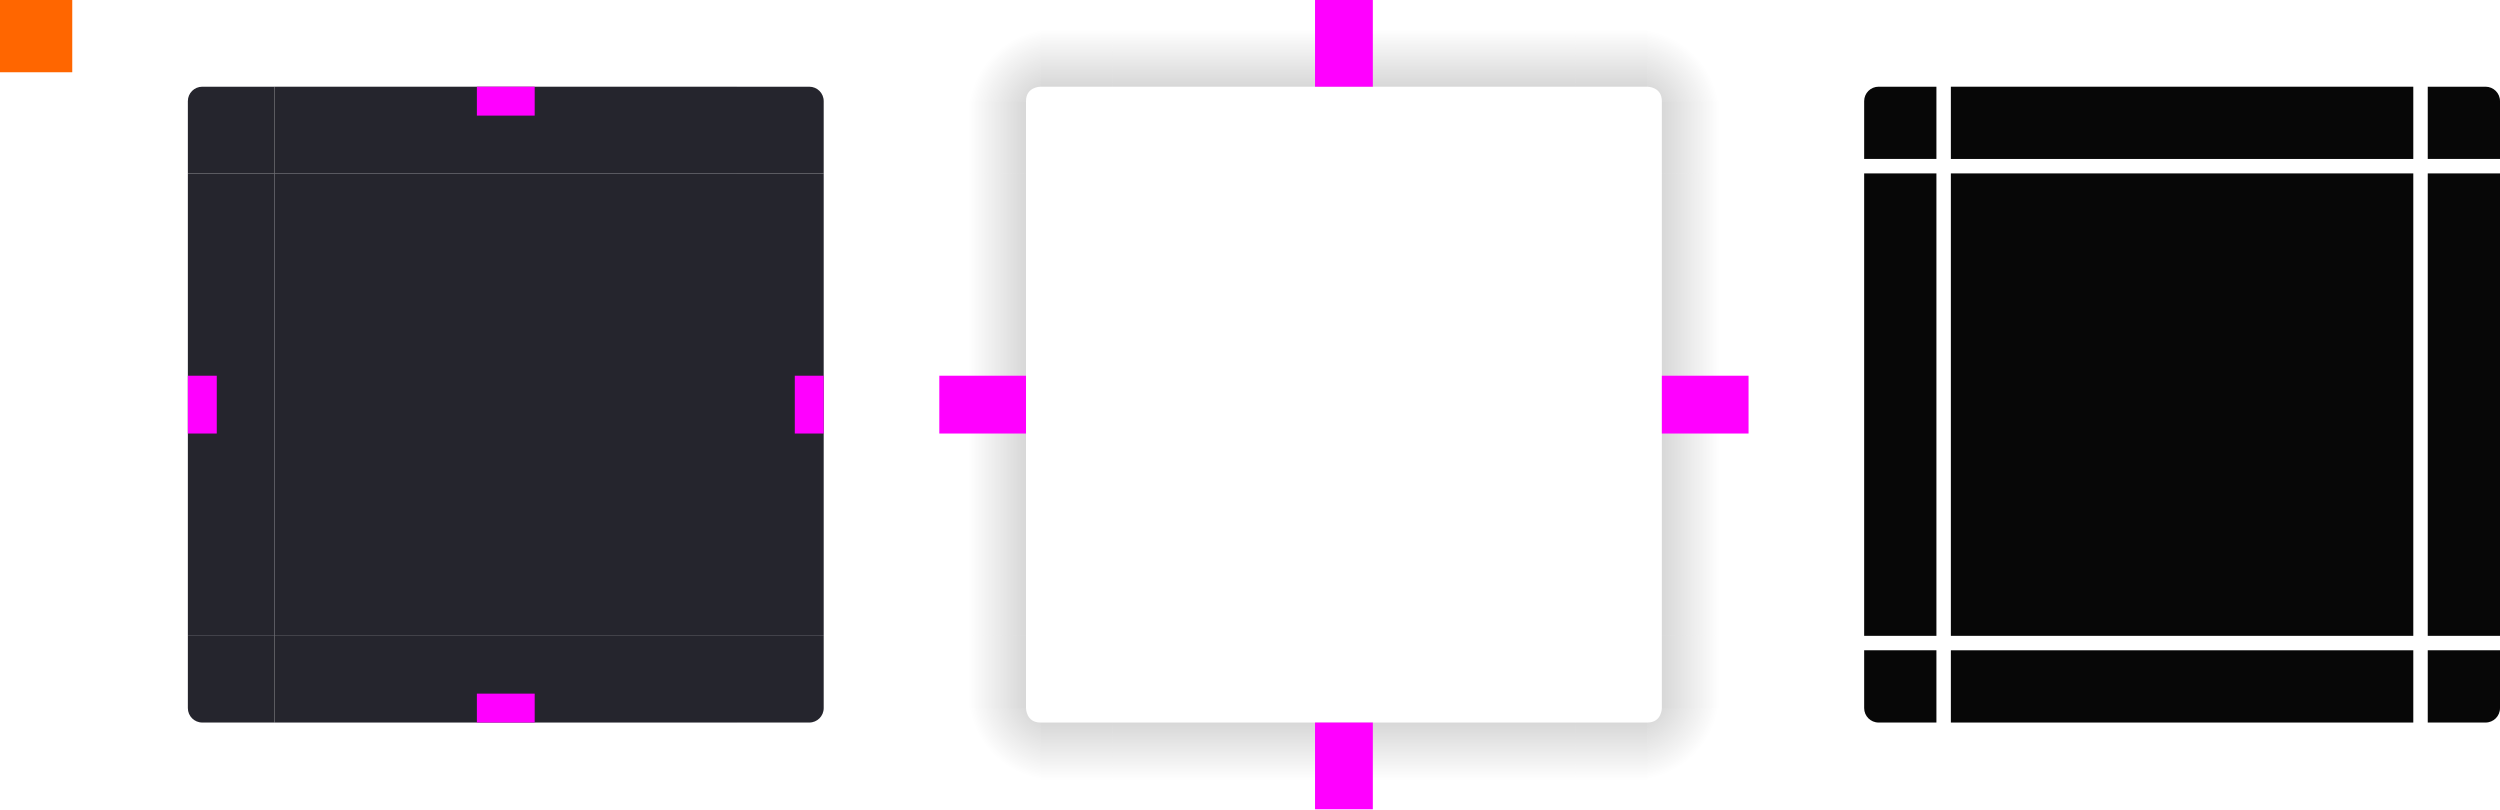
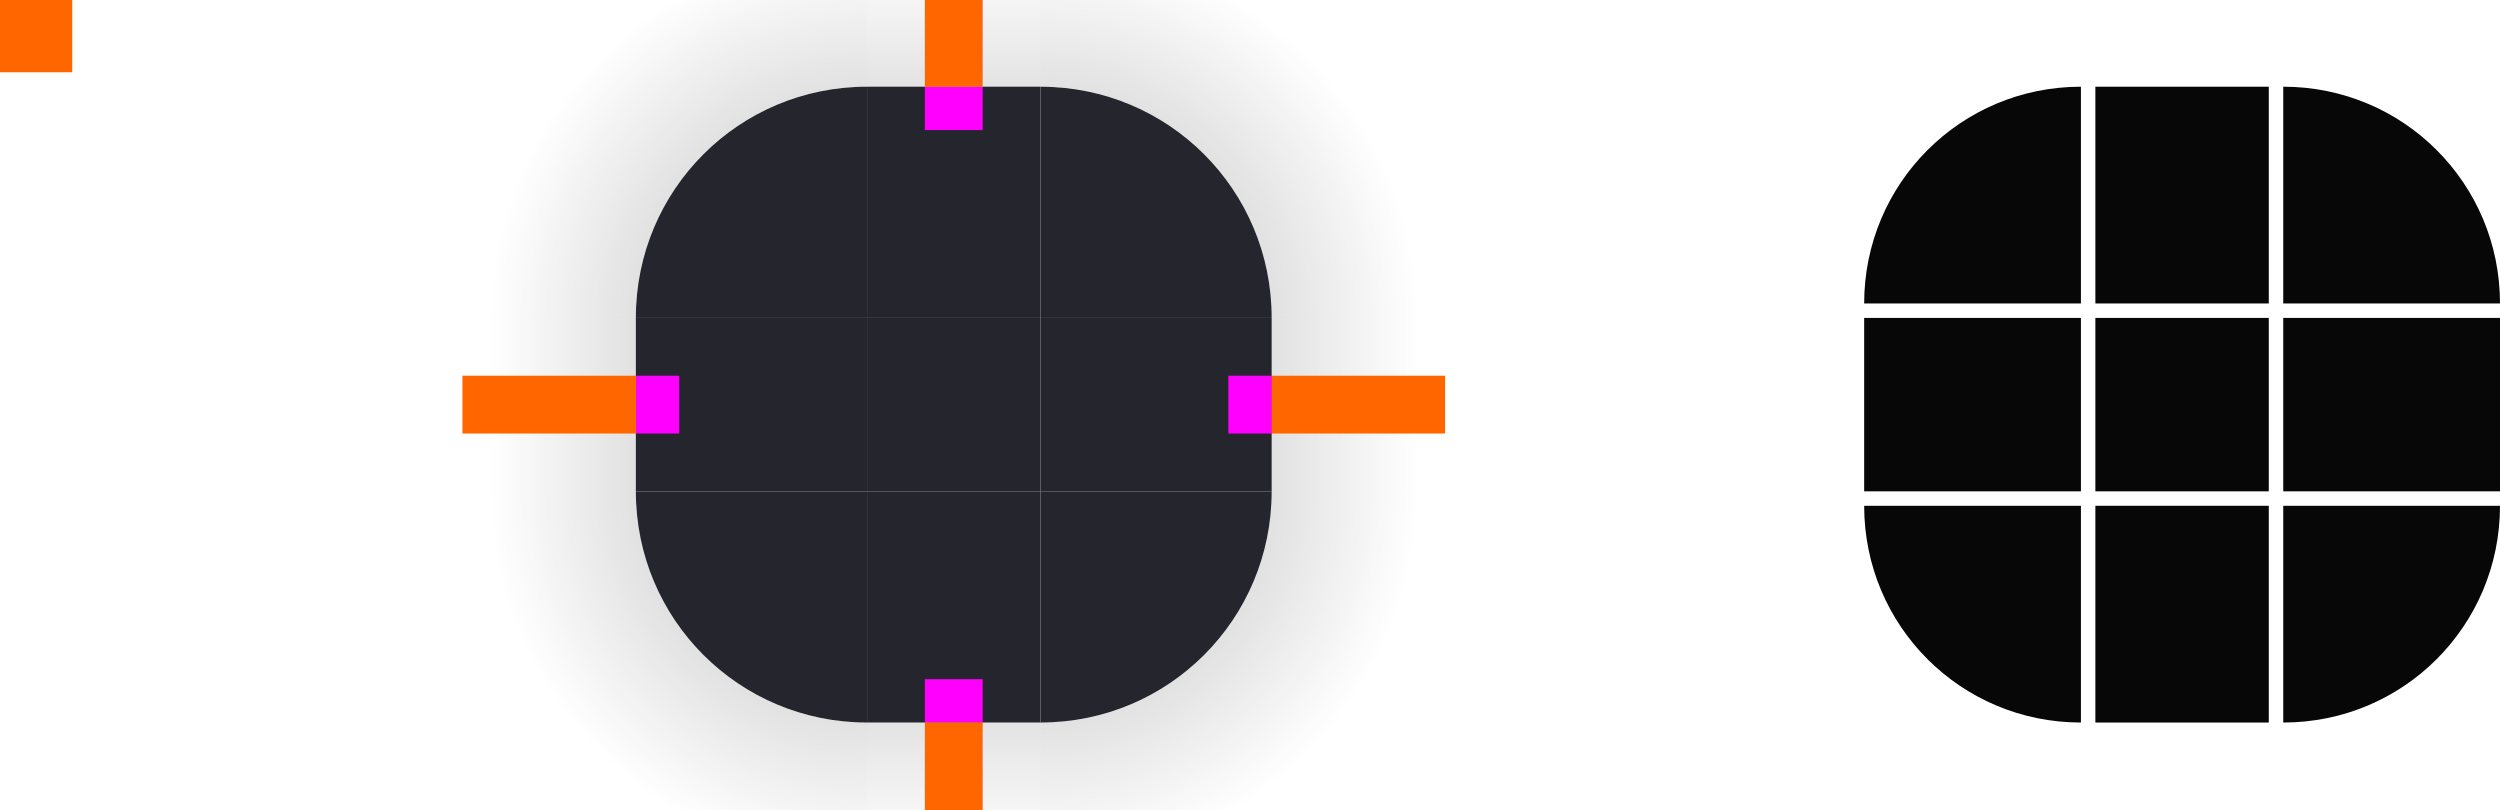
- <svg xmlns="http://www.w3.org/2000/svg" xmlns:xlink="http://www.w3.org/1999/xlink" width="173" height="56" version="1.1" viewBox="0 0 173 56">
-   <defs>
+ <svg xmlns="http://www.w3.org/2000/svg" xmlns:xlink="http://www.w3.org/1999/xlink" width="173" height="56" version="1.1" viewBox="0 0 173 56" id="svg200">
+   <defs id="defs24">
    <style id="current-color-scheme" type="text/css">.ColorScheme-Text {
        color:#31363b;
        stop-color:#31363b;
      }
      .ColorScheme-Background {
        color:#eff0f1;
        stop-color:#eff0f1;
      }
      .ColorScheme-Highlight {
        color:#3daee9;
        stop-color:#3daee9;
      }
      .ColorScheme-ViewText {
        color:#31363b;
        stop-color:#31363b;
      }
      .ColorScheme-ViewBackground {
        color:#fcfcfc;
        stop-color:#fcfcfc;
      }
      .ColorScheme-ViewHover {
        color:#93cee9;
        stop-color:#93cee9;
      }
      .ColorScheme-ViewFocus{
        color:#3daee9;
        stop-color:#3daee9;
      }
      .ColorScheme-ButtonText {
        color:#31363b;
        stop-color:#31363b;
      }
      .ColorScheme-ButtonBackground {
        color:#eff0f1;
        stop-color:#eff0f1;
      }
      .ColorScheme-ButtonHover {
        color:#93cee9;
        stop-color:#93cee9;
      }
      .ColorScheme-ButtonFocus{
        color:#3daee9;
        stop-color:#3daee9;
      }</style>
-     <radialGradient id="b" cx="54.25" cy="945.11" r="6" gradientTransform="matrix(2.1666e-7 1 -.99999 2.1665e-7 1058.1 -6.2502)" gradientUnits="userSpaceOnUse" xlink:href="#a" />
-     <radialGradient id="c" cx="7.643" cy="950.36" r="6" gradientTransform="matrix(-1 -1.5531e-6 1.5531e-6 -1 80.641 998.36)" gradientUnits="userSpaceOnUse" xlink:href="#a" />
-     <radialGradient id="d" cx="53.893" cy="911.76" r="6" gradientTransform="matrix(1 4.4078e-7 -3.4751e-7 1 59.107 -903.77)" gradientUnits="userSpaceOnUse" xlink:href="#a" />
-     <radialGradient id="e" cx="22.2" cy="913.97" r="6" gradientTransform="matrix(-1.2274e-7 -1 1 -1.2274e-7 -840.98 30.2)" gradientUnits="userSpaceOnUse" xlink:href="#a" />
-     <linearGradient id="f" x1="55" x2="61" y1="932.36" y2="932.36" gradientUnits="userSpaceOnUse" xlink:href="#a" />
-     <linearGradient id="a">
-       <stop stop-opacity=".667" offset="0" />
-       <stop stop-opacity="0" offset="1" />
+     <linearGradient id="linearGradient4270">
+       <stop id="stop4272" offset="0" style="stop-color:#000000;stop-opacity:0.667" />
+       <stop id="stop4274" offset="1" style="stop-color:#000000;stop-opacity:0;" />
    </linearGradient>
-     <linearGradient id="g" x1="-15" x2="-9" y1="932.36" y2="932.36" gradientUnits="userSpaceOnUse" xlink:href="#a" />
-     <linearGradient id="i" x1="51" x2="51" y1="48" y2="54" gradientTransform="translate(58)" gradientUnits="userSpaceOnUse" xlink:href="#a" />
-     <linearGradient id="h" x1="55" x2="61" y1="44" y2="44" gradientUnits="userSpaceOnUse" xlink:href="#a" />
-     <linearGradient id="k" x1="19" x2="19" y1="48" y2="54" gradientTransform="translate(58)" gradientUnits="userSpaceOnUse" xlink:href="#a" />
-     <linearGradient id="j" x1="15" x2="9" y1="44" y2="44" gradientUnits="userSpaceOnUse" xlink:href="#a" />
-     <linearGradient id="l" x1="952.36" x2="958.36" y1="-35" y2="-35" gradientUnits="userSpaceOnUse" xlink:href="#a" />
-     <linearGradient id="n" x1="55" x2="61" y1="12" y2="12" gradientUnits="userSpaceOnUse" xlink:href="#a" />
-     <linearGradient id="m" x1="51" x2="51" y1="8" y2="2" gradientTransform="translate(58)" gradientUnits="userSpaceOnUse" xlink:href="#a" />
-     <linearGradient id="p" x1="15" x2="9" y1="12" y2="12" gradientUnits="userSpaceOnUse" xlink:href="#a" />
-     <linearGradient id="o" x1="19" x2="19" y1="8" y2="2" gradientTransform="translate(58)" gradientUnits="userSpaceOnUse" xlink:href="#a" />
-     <linearGradient id="q" x1="-912.36" x2="-906.36" y1="-35" y2="-35" gradientUnits="userSpaceOnUse" xlink:href="#a" />
+     <radialGradient xlink:href="#linearGradient4270" id="radialGradient1031" gradientUnits="userSpaceOnUse" gradientTransform="matrix(5.7846367e-6,4.277782,-4.333341,5.8597676e-6,123.9995,-295.3892)" cx="77" cy="12" fx="77" fy="12" r="6" />
+     <radialGradient xlink:href="#linearGradient4270" id="radialGradient1025" gradientUnits="userSpaceOnUse" gradientTransform="matrix(-1.5825255e-5,4.277779,4.333337,1.6030788e-5,8.001281,-295.3891)" cx="77" cy="12" fx="77" fy="12" r="6" />
+     <radialGradient xlink:href="#linearGradient4270" id="radialGradient1019" gradientUnits="userSpaceOnUse" gradientTransform="matrix(2.9687509e-5,-4.277763,-4.333324,-3.00731e-5,123.9976,351.388)" cx="77" cy="12" fx="77" fy="12" r="6" />
+     <linearGradient xlink:href="#linearGradient4270" id="linearGradient4950" gradientUnits="userSpaceOnUse" x1="49" y1="932.362" x2="62" y2="932.362" gradientTransform="matrix(0.8571447,0,0,1,8.99988,0)" />
+     <linearGradient xlink:href="#linearGradient4270" id="linearGradient4948" gradientUnits="userSpaceOnUse" x1="-21" y1="932.362" x2="-8" y2="932.362" gradientTransform="matrix(0.857143,0,0,1,-0.9999993,0)" />
+     <linearGradient xlink:href="#linearGradient4270" id="linearGradient4934" gradientUnits="userSpaceOnUse" x1="946.362" y1="-35" x2="958.862" y2="-35" gradientTransform="matrix(0.857139,0,0,1,137.1983,0)" />
+     <radialGradient xlink:href="#linearGradient4270" id="radialGradient994" gradientUnits="userSpaceOnUse" gradientTransform="matrix(-2.4781181e-5,-4.277761,4.333317,-2.5103024e-5,8.002092,351.3877)" cx="77" cy="12" fx="77" fy="12" r="6" />
+     <linearGradient xlink:href="#linearGradient4270" id="linearGradient4920" gradientUnits="userSpaceOnUse" x1="-918.362" y1="-35" x2="-905.862" y2="-35" gradientTransform="matrix(1.285728,0,0,1,264.4017,0)" />
  </defs>
-   <g transform="translate(0 -904.36)">
-     <rect id="hint-tile-center" y="904.36" width="5" height="5" fill="#f60" />
-     <g id="top">
-       <rect class="ColorScheme-Background" transform="matrix(0,-1,-1,0,0,0)" x="-916.36" y="-51" width="6" height="32" fill="#25252d" />
-     </g>
-     <g id="topleft">
-       <path class="ColorScheme-Background" transform="translate(0 904.36)" d="m14 6c-0.554 0-1 0.446-1 1v5h6v-6h-5z" fill="#25252d" />
-     </g>
-     <g id="topright">
-       <path class="ColorScheme-Background" transform="translate(0 904.36)" d="m51 6v6h6v-5c0-0.554-0.446-1-1-1h-5z" fill="#25252d" />
-     </g>
-     <g id="bottom">
-       <rect class="ColorScheme-Background" transform="rotate(90)" x="948.36" y="-51" width="6" height="32" fill="#25252d" />
-     </g>
-     <g id="bottomleft">
-       <path class="ColorScheme-Background" d="m19 954.36v-6h-6v5c0 0.554 0.446 1 1 1h5z" fill="#25252d" />
-     </g>
-     <g id="bottomright">
-       <path class="ColorScheme-Background" d="m51 954.36v-6h6v5c0 0.554-0.446 1-1 1h-5z" fill="#25252d" />
-     </g>
-     <g id="left">
-       <rect class="ColorScheme-Background" transform="scale(-1,1)" x="-19" y="916.36" width="6" height="32" fill="#25252d" />
-     </g>
-     <g id="right">
-       <rect class="ColorScheme-Background" x="51" y="916.36" width="6" height="32" fill="#25252d" />
-     </g>
-     <g id="center">
-       <rect x="19" y="916.36" width="32" height="32" fill="none" />
-       <rect class="ColorScheme-Background" x="19" y="916.36" width="32" height="32" fill="#25252d" />
-     </g>
-     <g fill="#f0f">
-       <rect id="hint-top-margin" x="33" y="910.36" width="4" height="2" />
-       <rect id="hint-bottom-margin" x="33" y="952.36" width="4" height="2" />
-       <rect id="hint-right-margin" transform="rotate(90)" x="930.36" y="-57" width="4" height="2" />
-       <rect id="hint-left-margin" transform="rotate(90)" x="930.36" y="-15" width="4" height="2" />
-     </g>
-     <g id="mask-top" transform="translate(116)">
-       <rect transform="matrix(0,-1,-1,0,0,0)" x="-915.36" y="-51" width="5" height="32" opacity=".97" />
-     </g>
-     <g id="mask-topleft" transform="translate(116)">
-       <path transform="translate(-116 904.36)" d="m130 6c-0.554 0-1 0.446-1 1v4h5v-5h-4z" opacity=".97" />
-     </g>
-     <g id="mask-topright" transform="translate(116)">
-       <path transform="translate(-116 904.36)" d="m168 6v5h5v-4c0-0.554-0.446-1-1-1h-4z" opacity=".97" />
-     </g>
-     <g id="mask-bottom" transform="translate(116)">
-       <rect transform="rotate(90)" x="949.36" y="-51" width="5" height="32" opacity=".97" />
-     </g>
-     <g id="mask-bottomleft" transform="translate(116)">
-       <path transform="translate(-116 904.36)" d="m129 45v4c0 0.554 0.446 1 1 1h4v-5h-5z" opacity=".97" />
-     </g>
-     <g id="mask-bottomright" transform="translate(116)">
-       <path transform="translate(-116 904.36)" d="m168 45v5h4c0.554 0 1-0.446 1-1v-4h-5z" opacity=".97" />
-     </g>
-     <g id="mask-left" transform="translate(116)">
-       <rect transform="scale(-1,1)" x="-18" y="916.36" width="5" height="32" opacity=".97" />
-     </g>
-     <g id="mask-right" transform="translate(116)">
-       <rect x="52" y="916.36" width="5" height="32" opacity=".97" />
-     </g>
-     <g id="mask-center" transform="translate(116)">
-       <rect x="19" y="916.36" width="32" height="32" fill="none" />
-       <rect x="19" y="916.36" width="32" height="32" opacity=".97" />
-     </g>
-     <g id="shadow-top" transform="translate(58 -1.853e-7)">
-       <rect transform="matrix(0,-1,-1,0,0,0)" x="-916.36" y="-51" width="6" height="32" fill="none" />
-       <rect transform="matrix(0,-1,-1,0,0,0)" x="-910.36" y="-51" width="6" height="32" fill="url(#q)" opacity=".35" />
-       <rect transform="matrix(0,-1,-1,0,0,0)" x="-911.36" y="-51" width="1" height="32" fill="none" />
-     </g>
-     <g id="shadow-topleft" transform="translate(58 -1.853e-7)">
-       <g fill-rule="evenodd">
-         <path transform="translate(0 904.36)" d="m7 7v5h6v-5h-6z" fill="url(#p)" opacity=".35" />
-         <path transform="translate(-58 904.36)" d="m65 0v7h6c0-1 1-1 1-1v-6h-7z" fill="url(#e)" opacity=".35" />
-         <path transform="translate(-58 904.36)" d="m72 0v6h5v-6h-5z" fill="url(#o)" opacity=".35" />
-       </g>
-       <g fill="none">
-         <rect transform="scale(-1,1)" x="-19" y="910.36" width="6" height="6" ry="1" />
-         <rect transform="scale(-1,1)" x="-19" y="910.36" width="2" height="6" ry="0" />
-         <rect transform="scale(-1,1)" x="-18" y="914.36" width="5" height="2" />
-       </g>
-     </g>
-     <g id="shadow-topright" transform="translate(58 -1.853e-7)">
-       <g fill-rule="evenodd">
-         <path transform="translate(0 904.36)" d="m57 7v5h6v-5h-6z" fill="url(#n)" opacity=".35" />
-         <path transform="translate(-58 904.36)" d="m114 0v6s1 0 1 1h6v-7h-7z" fill="url(#d)" opacity=".35" />
-         <path transform="translate(-58 904.36)" d="m109 0v6h5v-6h-5z" fill="url(#m)" opacity=".35" />
-       </g>
-       <g fill="none">
-         <rect x="51" y="910.36" width="6" height="6" ry="1" />
-         <rect x="51" y="910.36" width="2" height="6" ry="0" />
-         <rect x="52" y="914.36" width="5" height="2" />
-       </g>
-     </g>
-     <g id="shadow-bottom" transform="translate(58 -1.853e-7)">
-       <rect transform="rotate(90)" x="948.36" y="-51" width="6" height="32" fill="none" />
-       <rect transform="rotate(90)" x="954.36" y="-51" width="6" height="32" fill="url(#l)" opacity=".35" />
-       <rect transform="rotate(90)" x="953.36" y="-51" width="1" height="32" fill="none" />
-     </g>
-     <g id="shadow-bottomleft" transform="translate(58 -1.853e-7)">
-       <g fill-rule="evenodd">
-         <path transform="translate(-58 904.36)" d="m72 50v6h5v-6h-5z" fill="url(#k)" opacity=".35" />
-         <path transform="translate(-58 904.36)" d="m65 49v7h7v-6c-1 0-1-1-1-1h-6z" fill="url(#c)" opacity=".35" />
-         <path transform="translate(0 904.36)" d="m7 44v5h6v-5h-6z" fill="url(#j)" opacity=".35" />
-       </g>
-       <g fill="none">
-         <rect transform="scale(-1)" x="-19" y="-954.36" width="6" height="6" ry="1" />
-         <rect transform="scale(-1)" x="-19" y="-954.36" width="2" height="6" ry="0" />
-         <rect transform="scale(-1)" x="-18" y="-950.36" width="5" height="2" />
-       </g>
-     </g>
-     <g id="shadow-bottomright" transform="translate(58 -1.853e-7)">
-       <g fill-rule="evenodd">
-         <path transform="translate(-58 904.36)" d="m109 50v6h5v-6h-5z" fill="url(#i)" opacity=".35" />
-         <path transform="translate(-58 904.36)" d="m115 49s0 1-1 1v6h7v-7h-6z" fill="url(#b)" opacity=".35" />
-         <path transform="translate(0 904.36)" d="m57 44v5h6v-5h-6z" fill="url(#h)" opacity=".35" />
-       </g>
-       <g fill="none">
-         <rect transform="scale(1,-1)" x="51" y="-954.36" width="6" height="6" ry="1" />
-         <rect transform="scale(1,-1)" x="51" y="-954.36" width="2" height="6" ry="0" />
-         <rect transform="scale(1,-1)" x="52" y="-950.36" width="5" height="2" />
-       </g>
-     </g>
-     <g id="shadow-left" transform="translate(58 -1.853e-7)">
-       <rect transform="scale(-1,1)" x="-19" y="916.36" width="6" height="32" fill="none" />
-       <rect transform="scale(-1,1)" x="-13" y="916.36" width="6" height="32" fill="url(#g)" opacity=".35" />
-       <rect transform="scale(-1,1)" x="-14" y="916.36" width="1" height="32" fill="none" />
-     </g>
-     <g id="shadow-right" transform="translate(58 -1.853e-7)">
-       <rect x="51" y="916.36" width="6" height="32" fill="none" />
-       <rect x="57" y="916.36" width="6" height="32" fill="url(#f)" opacity=".35" />
-       <rect x="56" y="916.36" width="1" height="32" fill="none" />
-     </g>
-     <g id="shadow-center" transform="translate(58 -1.853e-7)" fill="none">
-       <rect x="19" y="916.36" width="32" height="32" />
-       <rect x="19" y="916.36" width="32" height="32" />
-     </g>
-     <g fill="#f0f">
-       <rect id="shadow-hint-top-margin" x="91" y="904.36" width="4" height="6" />
-       <rect id="shadow-hint-bottom-margin" x="91" y="954.36" width="4" height="6" />
-       <rect id="shadow-hint-right-margin" transform="rotate(90)" x="930.36" y="-121" width="4" height="6" />
-       <rect id="shadow-hint-left-margin" transform="rotate(90)" x="930.36" y="-71" width="4" height="6" />
-     </g>
+   <g id="shadow-topleft" transform="matrix(1.166664,0,0,1.166664,64.66661,-1086.753)" style="opacity:0.5">
+     <path style="opacity:0.9;fill:url(#radialGradient994);fill-opacity:1;fill-rule:evenodd;stroke:none;stroke-width:2.333px;stroke-linecap:butt;stroke-linejoin:miter;stroke-opacity:1" d="M 32 -6 L 32 22 L 44 22 C 44 13.136 51.136 6 60 6 L 60 -6 L 32 -6 z " transform="matrix(0.8571451,0,0,0.8571451,-55.42867,931.505)" id="path4828" />
  </g>
+   <g transform="matrix(-1.166664,0,0,1.166664,67.33335,-1086.754)" id="shadow-topright" style="opacity:0.5">
+     <path style="opacity:0.9;fill:url(#radialGradient1019);fill-opacity:1;fill-rule:evenodd;stroke:none;stroke-width:2.333px;stroke-linecap:butt;stroke-linejoin:miter;stroke-opacity:1" d="M 72 -6 L 72 6 C 80.864 6 88 13.136 88 22 L 100 22 L 100 -6 L 72 -6 z " transform="matrix(-0.8571445,0,0,0.8571445,57.71441,931.5051)" id="path1015" />
+   </g>
+   <g transform="matrix(-1.166669,0,0,-1.166669,67.33323,1142.758)" id="shadow-bottomright" style="opacity:0.5">
+     <path style="opacity:0.9;fill:url(#radialGradient1031);fill-opacity:1;fill-rule:evenodd;stroke:none;stroke-width:2.333px;stroke-linecap:butt;stroke-linejoin:miter;stroke-opacity:1" d="M 88 34 C 88 42.864 80.864 50 72 50 L 72 62 L 100 62 L 100 34 L 88 34 z " transform="matrix(-0.8571408,0,0,-0.8571408,57.71406,979.5049)" id="path1027" />
+   </g>
+   <g transform="matrix(1.166669,0,0,-1.166669,64.66675,1142.758)" id="shadow-bottomleft" style="opacity:0.5">
+     <path style="opacity:0.9;fill:url(#radialGradient1025);fill-opacity:1;fill-rule:evenodd;stroke:none;stroke-width:2.333px;stroke-linecap:butt;stroke-linejoin:miter;stroke-opacity:1" d="M 32 34 L 32 62 L 60 62 L 60 50 C 51.136 50 44 42.864 44 34 L 32 34 z " id="path1021" transform="matrix(0.8571414,0,0,-0.8571414,-55.42855,979.505)" />
+   </g>
+   <rect style="fill:#ff6600" x="0" height="5" width="5" y="-1.4648437e-05" id="hint-tile-center" />
+   <g id="top" transform="matrix(0.375001,0,0,2.666666,52.87496,-2421.632)">
+     <rect y="-51" x="-916.362" height="32" width="6" id="rect4152" style="color:#eff0f1;opacity:1;fill:#25252d;fill-opacity:1;stroke:none" transform="matrix(0,-1,-1,0,0,0)" class="ColorScheme-Background" />
+   </g>
+   <g id="topleft" transform="matrix(1.333333,0,0,1.333333,26.66667,-1207.816)">
+     <path style="opacity:1;fill:#25252d;fill-opacity:1;stroke:none;stroke-width:2" d="m 25,910.362 c -6.648,0 -12,5.352 -12,12 h 8 2 2 v -2 -8 z" id="rect4159" />
+   </g>
+   <g id="topright" transform="matrix(1.333338,0,0,1.333338,11.99975,-1207.82)">
+     <path style="opacity:1;fill:#25252d;fill-opacity:1;stroke:none;stroke-width:2" d="m 45,910.362 v 2 8 2 h 2 2 6 H 57 c 0,-6.648 -5.352,-12 -12,-12 z" id="rect4177" />
+   </g>
+   <g id="bottom" transform="matrix(0.375001,0,0,2.666665,52.87496,-2494.965)">
+     <rect transform="rotate(90)" style="color:#eff0f1;opacity:1;fill:#25252d;fill-opacity:1;stroke:none" id="rect4148" width="6" height="32" x="948.362" y="-51" class="ColorScheme-Background" />
+   </g>
+   <g id="bottomleft" transform="matrix(1.333331,0,0,1.333331,26.6667,-1222.481)">
+     <path style="opacity:1;fill:#25252d;fill-opacity:1;stroke:none;stroke-width:2" d="m 13,942.362 c 0,6.648 5.352,12 12,12 v -2 -8 -2 h -2 -2 -6 z" id="path5048" />
+   </g>
+   <g id="bottomright" transform="matrix(1.333331,0,0,1.333331,12.00013,-1222.481)">
+     <path style="opacity:1;fill:#25252d;fill-opacity:1;stroke:none;stroke-width:2" d="m 45,942.362 v 2 8 2 C 51.648,954.362 57,949.01 57,942.362 h -2 -6 -2 z" id="rect4177-6" />
+   </g>
+   <g id="left" transform="matrix(2.666666,0,0,0.3750032,9.333331,-321.6387)">
+     <rect transform="scale(-1,1)" style="color:#eff0f1;opacity:1;fill:#25252d;fill-opacity:1;stroke:none" id="rect4144" width="6" height="32" x="-19" y="916.362" class="ColorScheme-Background" />
+   </g>
+   <g id="right" transform="matrix(2.666664,0,0,0.3750032,-63.99982,-321.6387)">
+     <rect y="916.362" x="51" height="32" width="6" id="rect4140" style="color:#eff0f1;opacity:1;fill:#25252d;fill-opacity:1;stroke:none" class="ColorScheme-Background" />
+   </g>
+   <rect class="ColorScheme-Background" y="22" x="60" height="12" width="12" id="center" style="color:#eff0f1;opacity:1;fill:#25252d;fill-opacity:1;stroke:none;stroke-width:0.375" />
+   <rect style="fill:#ff00ff;fill-opacity:1;stroke:none;stroke-width:0.707" id="hint-top-margin" width="4" height="3" x="64" y="6" />
+   <rect y="47" x="64" height="3" width="4" id="hint-bottom-margin" style="fill:#ff00ff;fill-opacity:1;stroke:none;stroke-width:0.707" />
+   <rect y="-88" x="26" height="3" width="4" id="hint-right-margin" style="fill:#ff00ff;fill-opacity:1;stroke:none;stroke-width:0.707" transform="rotate(90)" />
+   <rect style="fill:#ff00ff;fill-opacity:1;stroke:none;stroke-width:0.707" id="hint-left-margin" width="4" height="3" x="26" y="-47" transform="rotate(90)" />
+   <g id="shadow-top" transform="matrix(0.3750033,0,0,1.55556,52.87489,-1403.457)" style="opacity:0.5">
+     <rect transform="matrix(0,-1,-1,0,0,0)" style="opacity:1;fill:none;fill-opacity:1;stroke:none" id="rect4820" width="6" height="32" x="-916.362" y="-51" />
+     <rect transform="matrix(0,-1,-1,0,0,0)" style="opacity:0.9;fill:url(#linearGradient4920);fill-opacity:1;stroke:none;stroke-width:1.134" id="rect4822" width="7.714" height="32" x="-906.077" y="-51" />
+     <rect y="-51" x="-911.362" height="32" width="1" id="rect4824" style="opacity:1;fill:none;fill-opacity:1;stroke:none" transform="matrix(0,-1,-1,0,0,0)" />
+   </g>
+   <g id="shadow-bottom" transform="matrix(0.3750033,0,0,2.333331,52.87489,-2178.843)" style="opacity:0.5">
+     <rect y="-51" x="948.362" height="32" width="6" id="rect4856" style="opacity:1;fill:none;fill-opacity:1;stroke:none" transform="rotate(90)" />
+     <rect y="-51" x="955.219" height="32" width="5.143" id="rect4858" style="opacity:0.9;fill:url(#linearGradient4934);fill-opacity:1;stroke:none;stroke-width:0.926" transform="rotate(90)" />
+     <rect transform="rotate(90)" style="opacity:1;fill:none;fill-opacity:1;stroke:none" id="rect4860" width="1" height="32" x="953.362" y="-51" />
+   </g>
+   <g id="shadow-left" transform="matrix(2.333333,0,0,0.3750037,15.66666,-321.6392)" style="opacity:0.5">
+     <rect y="916.362" x="-19" height="32" width="6" id="rect4892" style="opacity:1;fill:none;fill-opacity:1;stroke:none" transform="scale(-1,1)" />
+     <rect y="916.362" x="-12.143" height="32" width="5.143" id="rect4894" style="opacity:0.9;fill:url(#linearGradient4948);fill-opacity:1;stroke:none;stroke-width:0.926" transform="scale(-1,1)" />
+     <rect transform="scale(-1,1)" style="opacity:1;fill:none;fill-opacity:1;stroke:none" id="rect4896" width="1" height="32" x="-14" y="916.362" />
+   </g>
+   <g id="shadow-right" transform="matrix(2.333329,0,0,0.3750039,-46.9997,-321.6394)" style="opacity:0.5">
+     <rect style="opacity:1;fill:none;fill-opacity:1;stroke:none" id="rect4900" width="6" height="32" x="51" y="916.362" />
+     <rect style="opacity:0.9;fill:url(#linearGradient4950);fill-opacity:1;stroke:none;stroke-width:0.926" id="rect4902" width="5.143" height="32" x="57.857" y="916.362" />
+     <rect y="916.362" x="56" height="32" width="1" id="rect4904" style="opacity:1;fill:none;fill-opacity:1;stroke:none" />
+   </g>
+   <rect y="-6" x="64" height="12" width="4" id="shadow-hint-top-margin" style="fill:#ff6600;fill-opacity:1;stroke:none;stroke-width:1.414" />
+   <rect style="fill:#ff6600;fill-opacity:1;stroke:none;stroke-width:1.414" id="shadow-hint-bottom-margin" width="4" height="12" x="64" y="50" />
+   <rect transform="rotate(90)" style="fill:#ff6600;fill-opacity:1;stroke:none;stroke-width:1.414" id="shadow-hint-right-margin" width="4" height="12" x="26" y="-100" />
+   <rect transform="rotate(90)" y="-44" x="26" height="12" width="4" id="shadow-hint-left-margin" style="fill:#ff6600;fill-opacity:1;stroke:none;stroke-width:1.414" />
+   <g id="mask-top" transform="matrix(0.3750003,0,0,1.249997,137.875,-1131.95)">
+     <rect transform="matrix(0,-1,-1,0,0,0)" style="opacity:0.97;fill:#000000;fill-opacity:1;stroke:none;stroke-width:1.549" id="rect4265" width="12" height="32" x="-922.362" y="-51" />
+   </g>
+   <g id="mask-topleft" transform="matrix(1.5,0,0,1.499997,109.5,-1359.54)">
+     <path style="opacity:0.97;fill:#000000;fill-opacity:1;stroke-width:2" d="m 23,910.362 c -5.54,0 -10,4.46 -10,10 h 10 z" id="path4277" />
+   </g>
+   <g id="mask-topright" transform="matrix(1.875003,0,0,1.875003,66.12481,-1700.932)">
+     <path style="opacity:0.97;fill:#000000;fill-opacity:1;stroke-width:1.6" d="m 49,910.362 v 8 H 57 c 0,-4.432 -3.568,-8 -8,-8 z" id="path4287" />
+   </g>
+   <g id="mask-bottom" transform="matrix(0.3750003,0,0,1.500001,137.875,-1381.544)">
+     <rect y="-51" x="944.362" height="32" width="10" id="rect4291" style="opacity:0.97;fill:#000000;fill-opacity:1;stroke:none;stroke-width:1.414" transform="rotate(90)" />
+   </g>
+   <g id="mask-bottomleft" transform="matrix(1.25,0,0,1.249998,112.75,-1142.951)">
+     <path style="opacity:0.97;fill:#000000;fill-opacity:1;stroke-width:2.4" d="m 13,942.362 c 0,6.648 5.352,12 12,12 v -12 z" id="path4303" />
+   </g>
+   <g id="mask-bottomright" transform="matrix(1.25,0,0,1.249998,101.75,-1142.951)">
+     <path style="opacity:0.97;fill:#000000;fill-opacity:1;stroke-width:2.4" d="m 45,942.362 v 12 c 6.648,0 12,-5.352 12,-12 z" id="path4313" />
+   </g>
+   <g id="mask-left" transform="matrix(1.250001,0,0,0.600006,112.75,-531.4229)">
+     <rect y="922.362" x="-25" height="20" width="12" id="rect4317" style="opacity:0.97;fill:#000000;fill-opacity:1;stroke:none;stroke-width:1.225" transform="scale(-1,1)" />
+   </g>
+   <g id="mask-right" transform="matrix(1.500001,0,0,0.3750048,87.49996,-321.6402)">
+     <rect style="opacity:0.97;fill:#000000;fill-opacity:1;stroke:none;stroke-width:1.414" id="rect4323" width="10" height="32" x="47" y="916.362" />
+   </g>
+   <rect style="opacity:0.97;fill:#000000;fill-opacity:1;stroke:none;stroke-width:0.375" id="mask-center" width="12" height="12" x="145" y="22" />
+   <rect style="color:#eff0f1;opacity:0;fill:#1a1a1a;fill-opacity:1;stroke:none;stroke-width:0.375" id="shadow-center" width="12" height="12" x="60" y="78.255" class="ColorScheme-Background" />
</svg>
